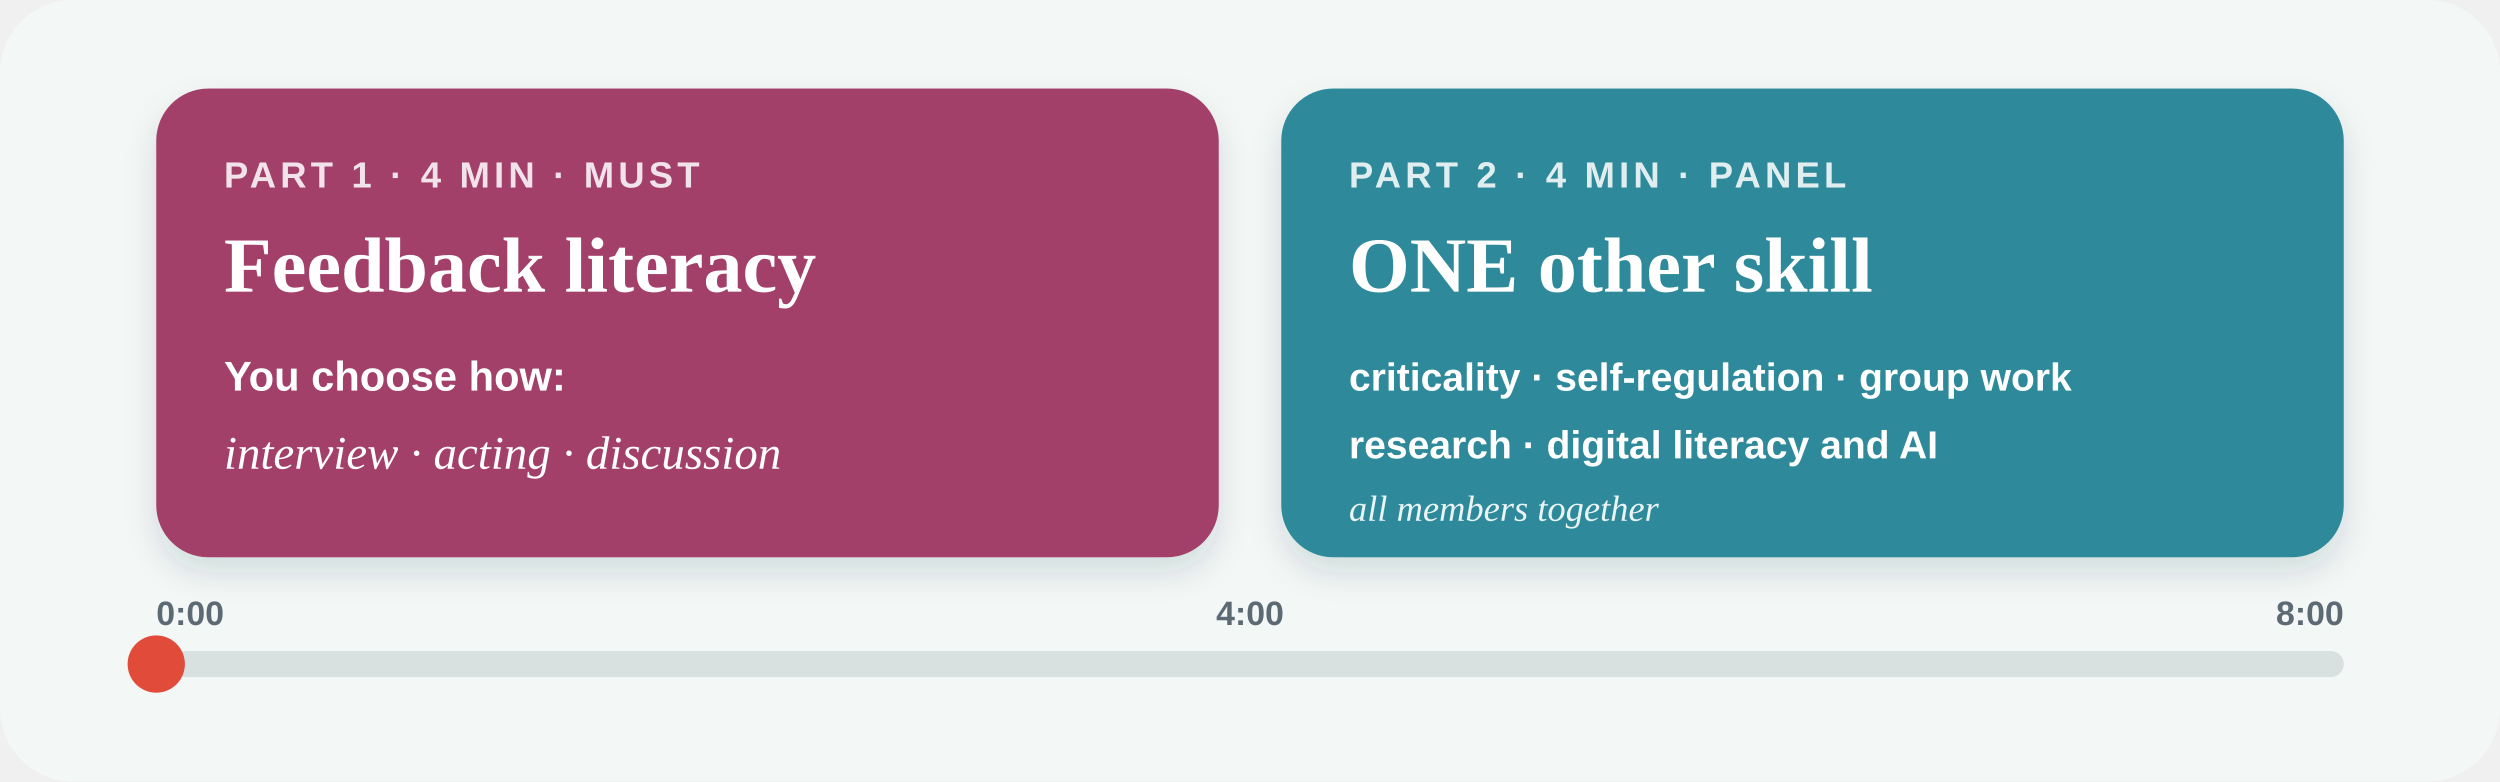
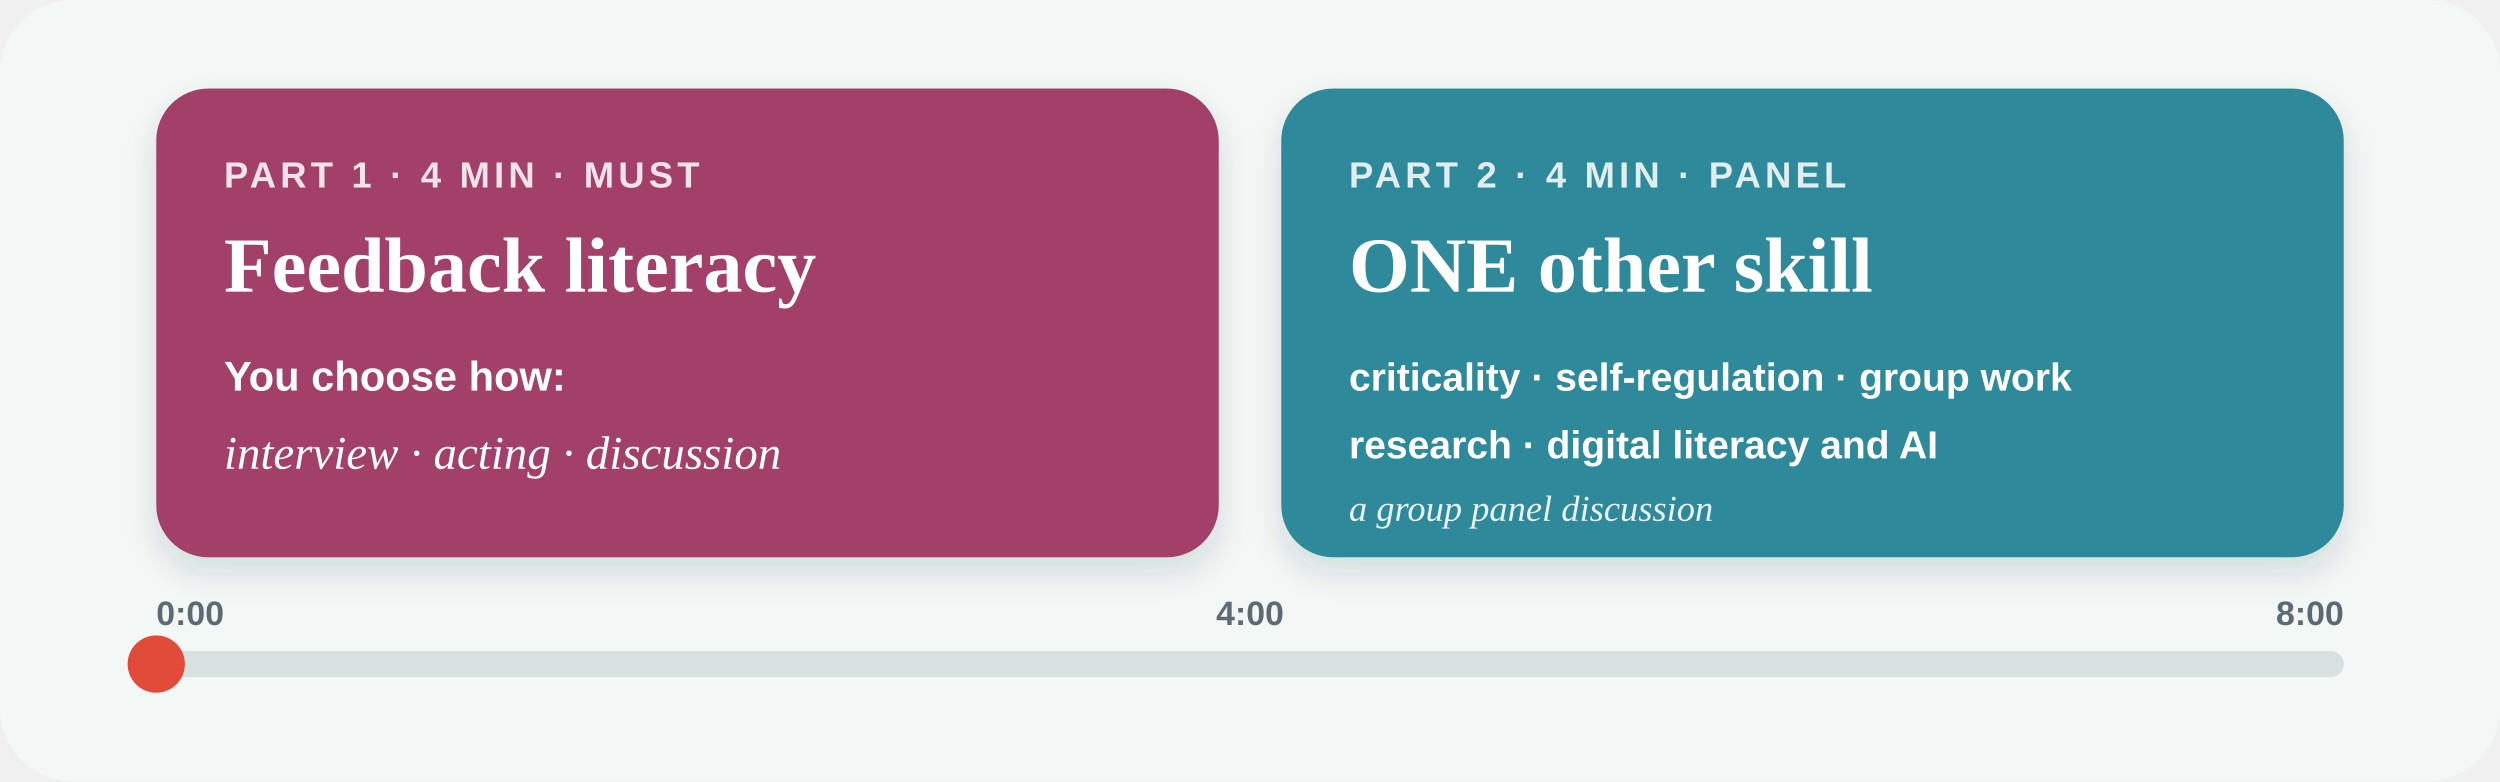
- <svg xmlns="http://www.w3.org/2000/svg" viewBox="0 0 960 300" role="img" aria-label="The 8-minute video in two parts. Part 1, 4 minutes, a must: feedback literacy — you choose how: interview, acting or discussion. Part 2, 4 minutes: a panel discussion with all members about ONE other skill: criticality, self-regulation and monitoring, group work, research, or digital literacy and AI.">
+ <svg xmlns="http://www.w3.org/2000/svg" viewBox="0 0 960 300" role="img" aria-label="The 8-minute video in two parts. Part 1, 4 minutes, a must: feedback literacy — you choose how: interview, acting or discussion. Part 2, 4 minutes: a group panel discussion about ONE other skill: criticality, self-regulation and monitoring, group work, research, or digital literacy and AI.">
  <style>.rv { animation: rv .6s cubic-bezier(.2,.7,.2,1) both; } @keyframes rv { from { opacity: 0; transform: translateY(12px); } } .pl { animation: pl 8s linear infinite; } @keyframes pl { from { transform: translateX(0); } to { transform: translateX(840px); } } @media (prefers-reduced-motion: reduce) { * { animation: none !important; } .rv { opacity: 1 !important; } }</style>
  <defs>
    <filter id="sh" x="-30%" y="-30%" width="160%" height="170%">
      <feDropShadow dx="0" dy="6" stdDeviation="6" flood-color="#14293a" flood-opacity=".14" />
    </filter>
  </defs>
  <rect width="960" height="300" rx="28" fill="#f3f8f6" />
  <rect x="60" y="250" width="840" height="10" rx="5" fill="#14293a" opacity=".12" />
  <g class="pl">
    <circle cx="60" cy="255" r="11" fill="#e04b3a" />
  </g>
  <text x="60" y="240" font-family="'Helvetica Neue', Arial, sans-serif" font-weight="800" font-size="13" fill="#5d6a74">0:00</text>
  <text x="480" y="240" text-anchor="middle" font-family="'Helvetica Neue', Arial, sans-serif" font-weight="800" font-size="13" fill="#5d6a74">4:00</text>
  <text x="900" y="240" text-anchor="end" font-family="'Helvetica Neue', Arial, sans-serif" font-weight="800" font-size="13" fill="#5d6a74">8:00</text>
  <g class="rv">
    <rect x="60" y="34" width="408" height="180" rx="20" fill="#a3416a" filter="url(#sh)" />
    <text x="86" y="72" font-family="'Helvetica Neue', Arial, sans-serif" font-weight="800" font-size="14" letter-spacing="1.6" fill="#fff" opacity=".85">PART 1 · 4 MIN · MUST</text>
    <text x="86" y="112" font-family="Georgia, 'Times New Roman', serif" font-weight="700" font-size="30" fill="#fff">Feedback literacy</text>
    <text x="86" y="150" font-family="'Helvetica Neue', Arial, sans-serif" font-weight="700" font-size="16" fill="#fff">You choose how:</text>
    <text x="86" y="180" font-family="Georgia, 'Times New Roman', serif" font-style="italic" font-size="18" fill="#fff">interview · acting · discussion</text>
  </g>
  <g class="rv" style="animation-delay:.3s">
    <rect x="492" y="34" width="408" height="180" rx="20" fill="#2d8a9a" filter="url(#sh)" />
    <text x="518" y="72" font-family="'Helvetica Neue', Arial, sans-serif" font-weight="800" font-size="14" letter-spacing="1.6" fill="#fff" opacity=".85">PART 2 · 4 MIN · PANEL</text>
    <text x="518" y="112" font-family="Georgia, 'Times New Roman', serif" font-weight="700" font-size="30" fill="#fff">ONE other skill</text>
    <text x="518" y="150" font-family="'Helvetica Neue', Arial, sans-serif" font-weight="700" font-size="15" fill="#fff">criticality · self-regulation · group work</text>
    <text x="518" y="176" font-family="'Helvetica Neue', Arial, sans-serif" font-weight="700" font-size="15" fill="#fff">research · digital literacy and AI</text>
-     <text x="518" y="200" font-family="Georgia, 'Times New Roman', serif" font-style="italic" font-size="14" fill="#fff" opacity=".9">all members together</text>
+     <text x="518" y="200" font-family="Georgia, 'Times New Roman', serif" font-style="italic" font-size="14" fill="#fff" opacity=".9">a group panel discussion</text>
  </g>
</svg>
